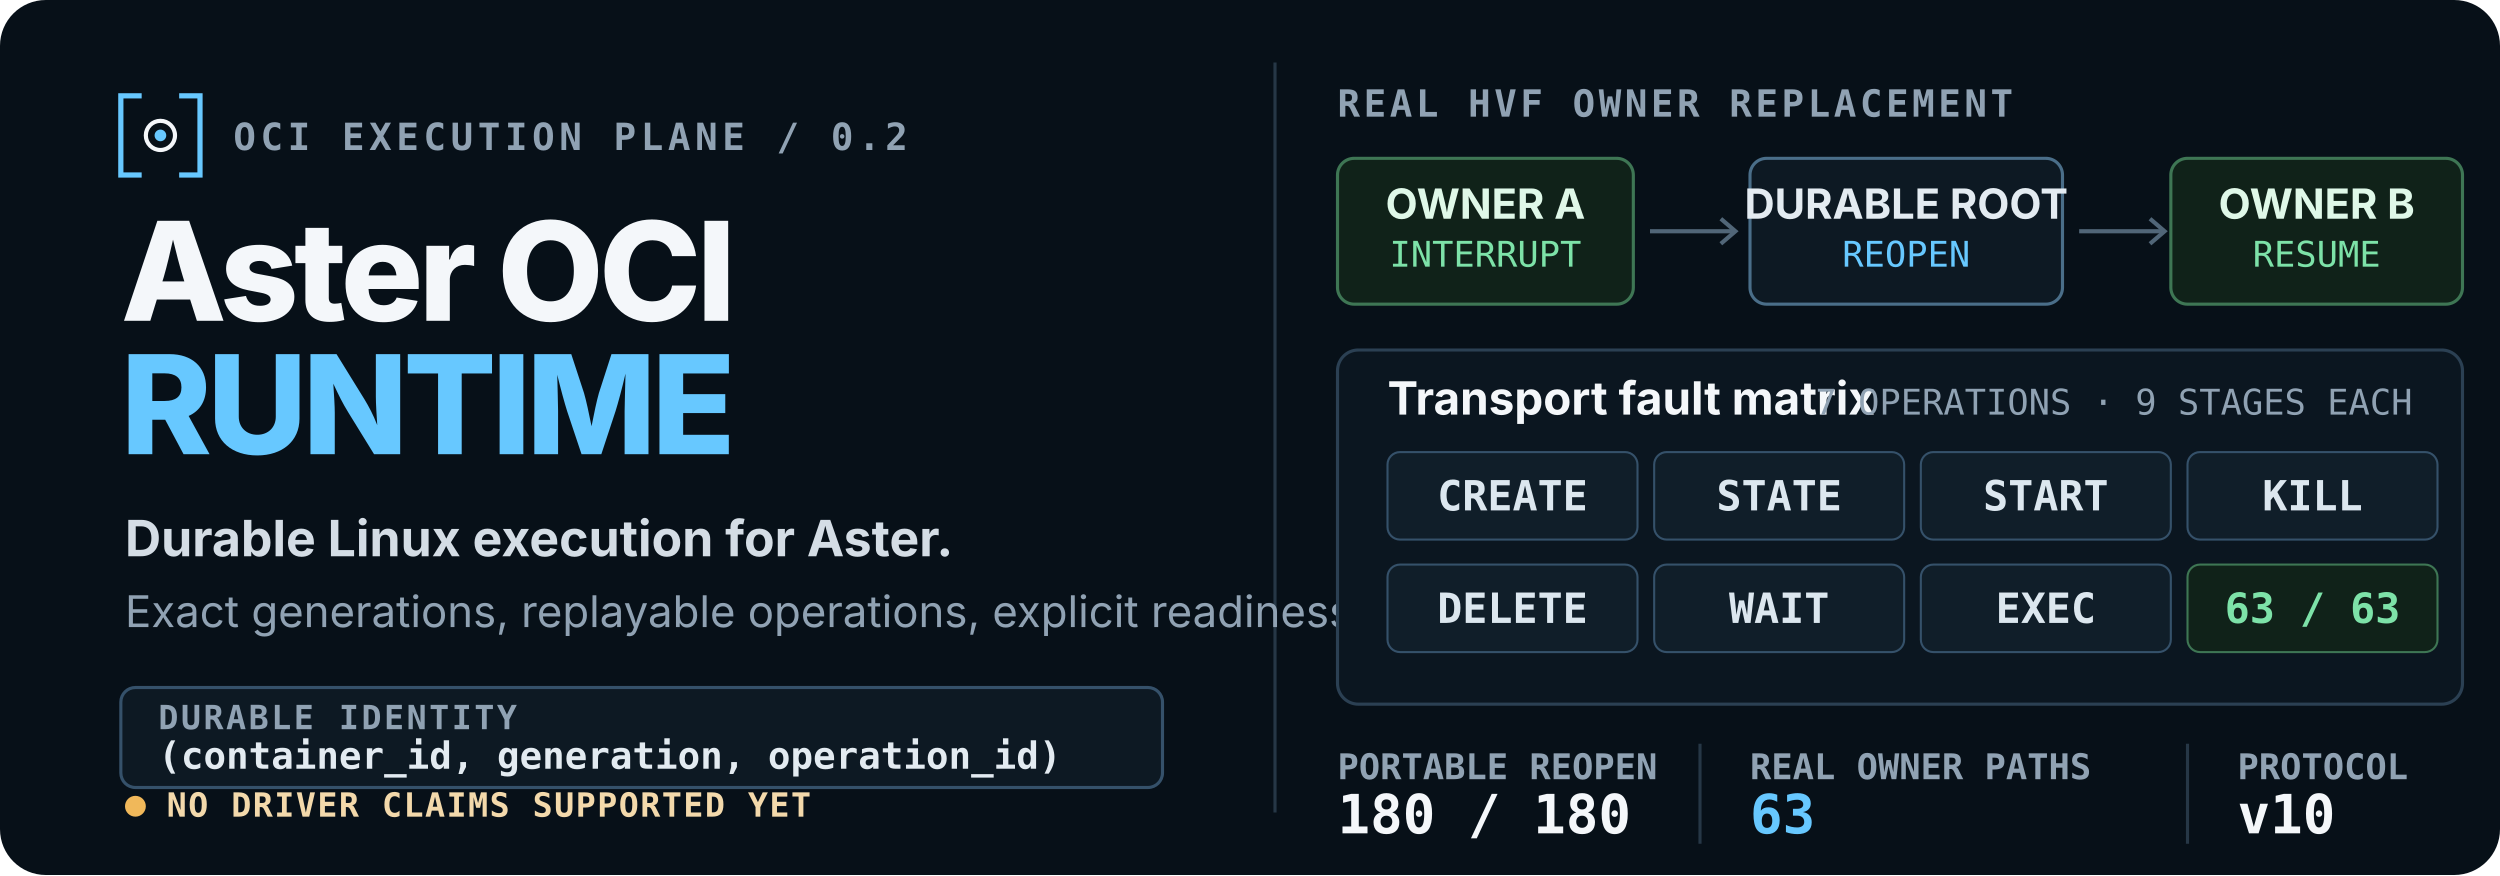
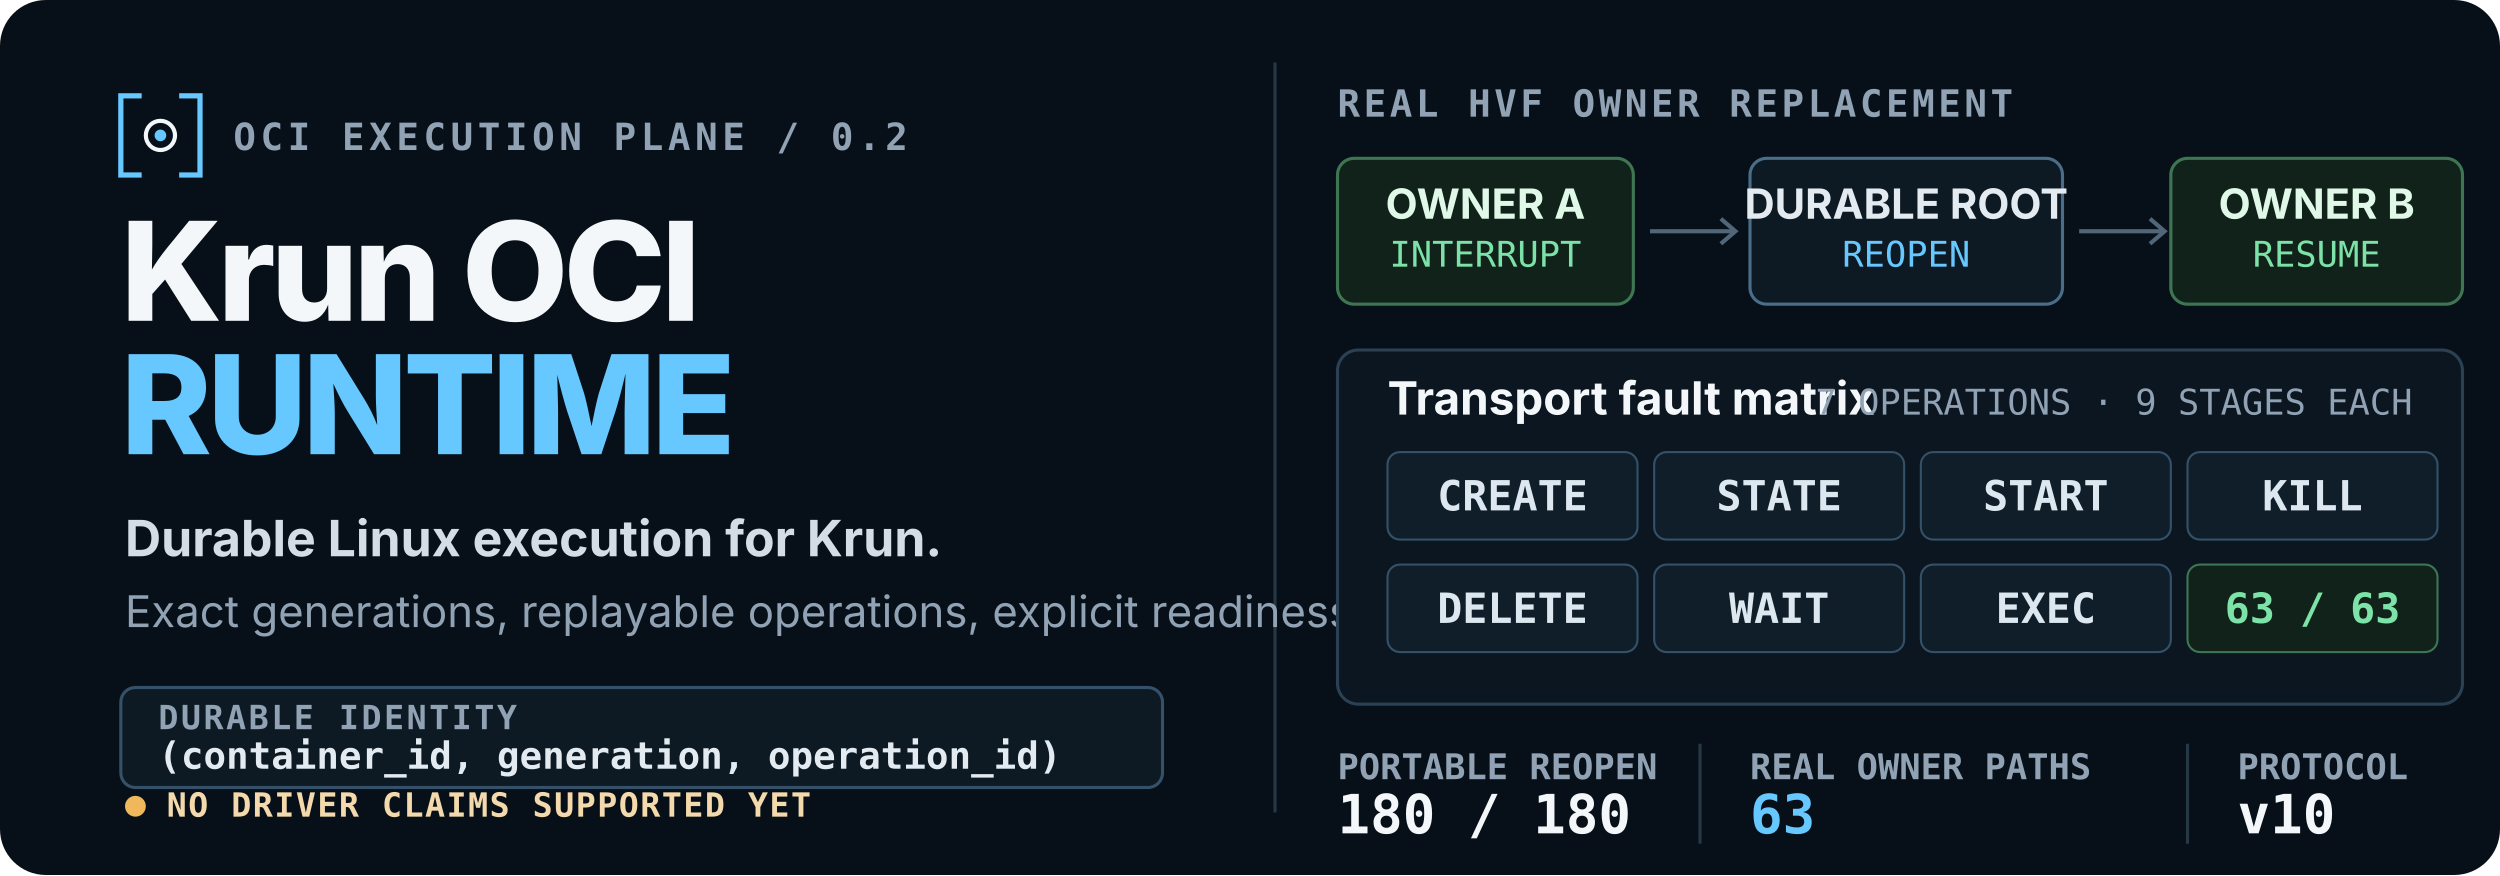
<svg xmlns="http://www.w3.org/2000/svg" width="1200" height="420" viewBox="0 0 1200 420" role="img" aria-labelledby="title desc">
  <rect width="1200" height="420" rx="22" fill="#071018" />
  <path d="M612 30V390" stroke="#263746" stroke-width="1.5" />
  <g id="identity" font-family="-apple-system, BlinkMacSystemFont, 'Segoe UI', PingFang SC, sans-serif">
    <g transform="translate(58 46)">
      <path d="M10 0H0v38h10M28 0h10v38H28" fill="none" stroke="#67c8ff" stroke-width="2.5" />
      <circle cx="19" cy="19" r="7" fill="none" stroke="#f4f7fa" stroke-width="2" />
      <circle cx="19" cy="19" r="2.8" fill="#67c8ff" />
    </g>
    <text x="112" y="72" fill="#90a2b3" font-family="ui-monospace, SFMono-Regular, Menlo, monospace" font-size="18" font-weight="700" letter-spacing="2.2">OCI EXECUTION PLANE / 0.2</text>
-     <text x="58" y="154" fill="#f4f7fa" font-size="66" font-weight="760" letter-spacing="-2.2">Aster OCI</text>
+     <text x="58" y="154" fill="#f4f7fa" font-size="66" font-weight="760" letter-spacing="-2.2">Krun OCI</text>
    <text x="58" y="218" fill="#67c8ff" font-size="66" font-weight="760" letter-spacing="-2.2">RUNTIME</text>
-     <text x="60" y="267" fill="#d4dde5" font-size="24" font-weight="650">Durable Linux execution for Aster.</text>
+     <text x="60" y="267" fill="#d4dde5" font-size="24" font-weight="650">Durable Linux execution for Krun.</text>
    <text x="60" y="301" fill="#90a2b3" font-size="21">Exact generations, replayable operations, explicit readiness.</text>
    <g transform="translate(58 330)" font-family="ui-monospace, SFMono-Regular, Menlo, monospace">
      <rect width="500" height="48" rx="7" fill="#0d1923" stroke="#35516a" stroke-width="1.5" />
      <text x="18" y="20" fill="#90a2b3" font-size="16" font-weight="700" letter-spacing="1.2">DURABLE IDENTITY</text>
      <text x="18" y="39" fill="#e3ebf1" font-size="18" font-weight="700">(container_id, generation, operation_id)</text>
    </g>
    <g transform="translate(58 392)" font-family="ui-monospace, SFMono-Regular, Menlo, monospace" font-size="16" font-weight="700" letter-spacing="0.7">
      <circle cx="7" cy="-5" r="5" fill="#f0b85a" />
      <text x="22" y="0" fill="#f3d9ab">NO DRIVER CLAIMS SUPPORTED YET</text>
    </g>
  </g>
  <g id="owner-replacement-proof" font-family="-apple-system, BlinkMacSystemFont, 'Segoe UI', PingFang SC, sans-serif">
    <text x="642" y="56" fill="#90a2b3" font-family="ui-monospace, SFMono-Regular, Menlo, monospace" font-size="18" font-weight="700" letter-spacing="1.7">REAL HVF OWNER REPLACEMENT</text>
    <g id="handoff" transform="translate(642 76)">
      <rect width="142" height="70" rx="8" fill="#102219" stroke="#3e7654" stroke-width="1.5" />
      <text x="71" y="29" text-anchor="middle" fill="#dff8e8" font-size="20" font-weight="720">OWNER A</text>
      <text x="71" y="52" text-anchor="middle" fill="#7de2a8" font-family="ui-monospace, SFMono-Regular, Menlo, monospace" font-size="17">INTERRUPT</text>
      <path d="M150 35h40" stroke="#516678" stroke-width="2" />
      <path d="m184 29 7 6-7 6" fill="none" stroke="#516678" stroke-width="2" />
      <rect x="198" width="150" height="70" rx="8" fill="#0d1923" stroke="#4a6e89" stroke-width="1.5" />
      <text x="273" y="29" text-anchor="middle" fill="#e3ebf1" font-size="20" font-weight="720">DURABLE ROOT</text>
      <text x="273" y="52" text-anchor="middle" fill="#67c8ff" font-family="ui-monospace, SFMono-Regular, Menlo, monospace" font-size="17">REOPEN</text>
      <path d="M356 35h40" stroke="#516678" stroke-width="2" />
      <path d="m390 29 7 6-7 6" fill="none" stroke="#516678" stroke-width="2" />
      <rect x="400" width="140" height="70" rx="8" fill="#102219" stroke="#3e7654" stroke-width="1.5" />
      <text x="470" y="29" text-anchor="middle" fill="#dff8e8" font-size="20" font-weight="720">OWNER B</text>
      <text x="470" y="52" text-anchor="middle" fill="#7de2a8" font-family="ui-monospace, SFMono-Regular, Menlo, monospace" font-size="17">RESUME</text>
    </g>
    <rect x="642" y="168" width="540" height="170" rx="10" fill="#0b1620" stroke="#2b4053" stroke-width="1.5" />
    <text x="666" y="199" fill="#f4f7fa" font-size="22" font-weight="720">Transport fault matrix</text>
    <text x="1158" y="199" text-anchor="end" fill="#90a2b3" font-family="ui-monospace, SFMono-Regular, Menlo, monospace" font-size="17">7 OPERATIONS · 9 STAGES EACH</text>
    <g transform="translate(666 217)" font-family="ui-monospace, SFMono-Regular, Menlo, monospace" font-size="20" font-weight="700">
      <g>
        <rect width="120" height="42" rx="6" fill="#101e29" stroke="#35516a" />
        <text x="60" y="28" text-anchor="middle" fill="#dce7ef">CREATE</text>
      </g>
      <g transform="translate(128)">
        <rect width="120" height="42" rx="6" fill="#101e29" stroke="#35516a" />
        <text x="60" y="28" text-anchor="middle" fill="#dce7ef">STATE</text>
      </g>
      <g transform="translate(256)">
        <rect width="120" height="42" rx="6" fill="#101e29" stroke="#35516a" />
        <text x="60" y="28" text-anchor="middle" fill="#dce7ef">START</text>
      </g>
      <g transform="translate(384)">
        <rect width="120" height="42" rx="6" fill="#101e29" stroke="#35516a" />
        <text x="60" y="28" text-anchor="middle" fill="#dce7ef">KILL</text>
      </g>
      <g transform="translate(0 54)">
        <rect width="120" height="42" rx="6" fill="#101e29" stroke="#35516a" />
        <text x="60" y="28" text-anchor="middle" fill="#dce7ef">DELETE</text>
      </g>
      <g transform="translate(128 54)">
        <rect width="120" height="42" rx="6" fill="#101e29" stroke="#35516a" />
        <text x="60" y="28" text-anchor="middle" fill="#dce7ef">WAIT</text>
      </g>
      <g transform="translate(256 54)">
        <rect width="120" height="42" rx="6" fill="#101e29" stroke="#35516a" />
        <text x="60" y="28" text-anchor="middle" fill="#dce7ef">EXEC</text>
      </g>
      <g transform="translate(384 54)">
        <rect width="120" height="42" rx="6" fill="#102219" stroke="#3e7654" />
        <text x="60" y="28" text-anchor="middle" fill="#7de2a8">63 / 63</text>
      </g>
    </g>
    <g transform="translate(642 354)" font-family="ui-monospace, SFMono-Regular, Menlo, monospace">
      <text x="0" y="20" fill="#90a2b3" font-size="17" font-weight="700">PORTABLE REOPEN</text>
      <text x="0" y="46" fill="#f4f7fa" font-size="26" font-weight="760">180 / 180</text>
      <path d="M174 3v48" stroke="#263746" stroke-width="1.5" />
      <text x="198" y="20" fill="#90a2b3" font-size="17" font-weight="700">REAL OWNER PATHS</text>
      <text x="198" y="46" fill="#67c8ff" font-size="26" font-weight="760">63</text>
      <path d="M408 3v48" stroke="#263746" stroke-width="1.5" />
      <text x="432" y="20" fill="#90a2b3" font-size="17" font-weight="700">PROTOCOL</text>
      <text x="432" y="46" fill="#f4f7fa" font-size="26" font-weight="760">v10</text>
    </g>
  </g>
</svg>
